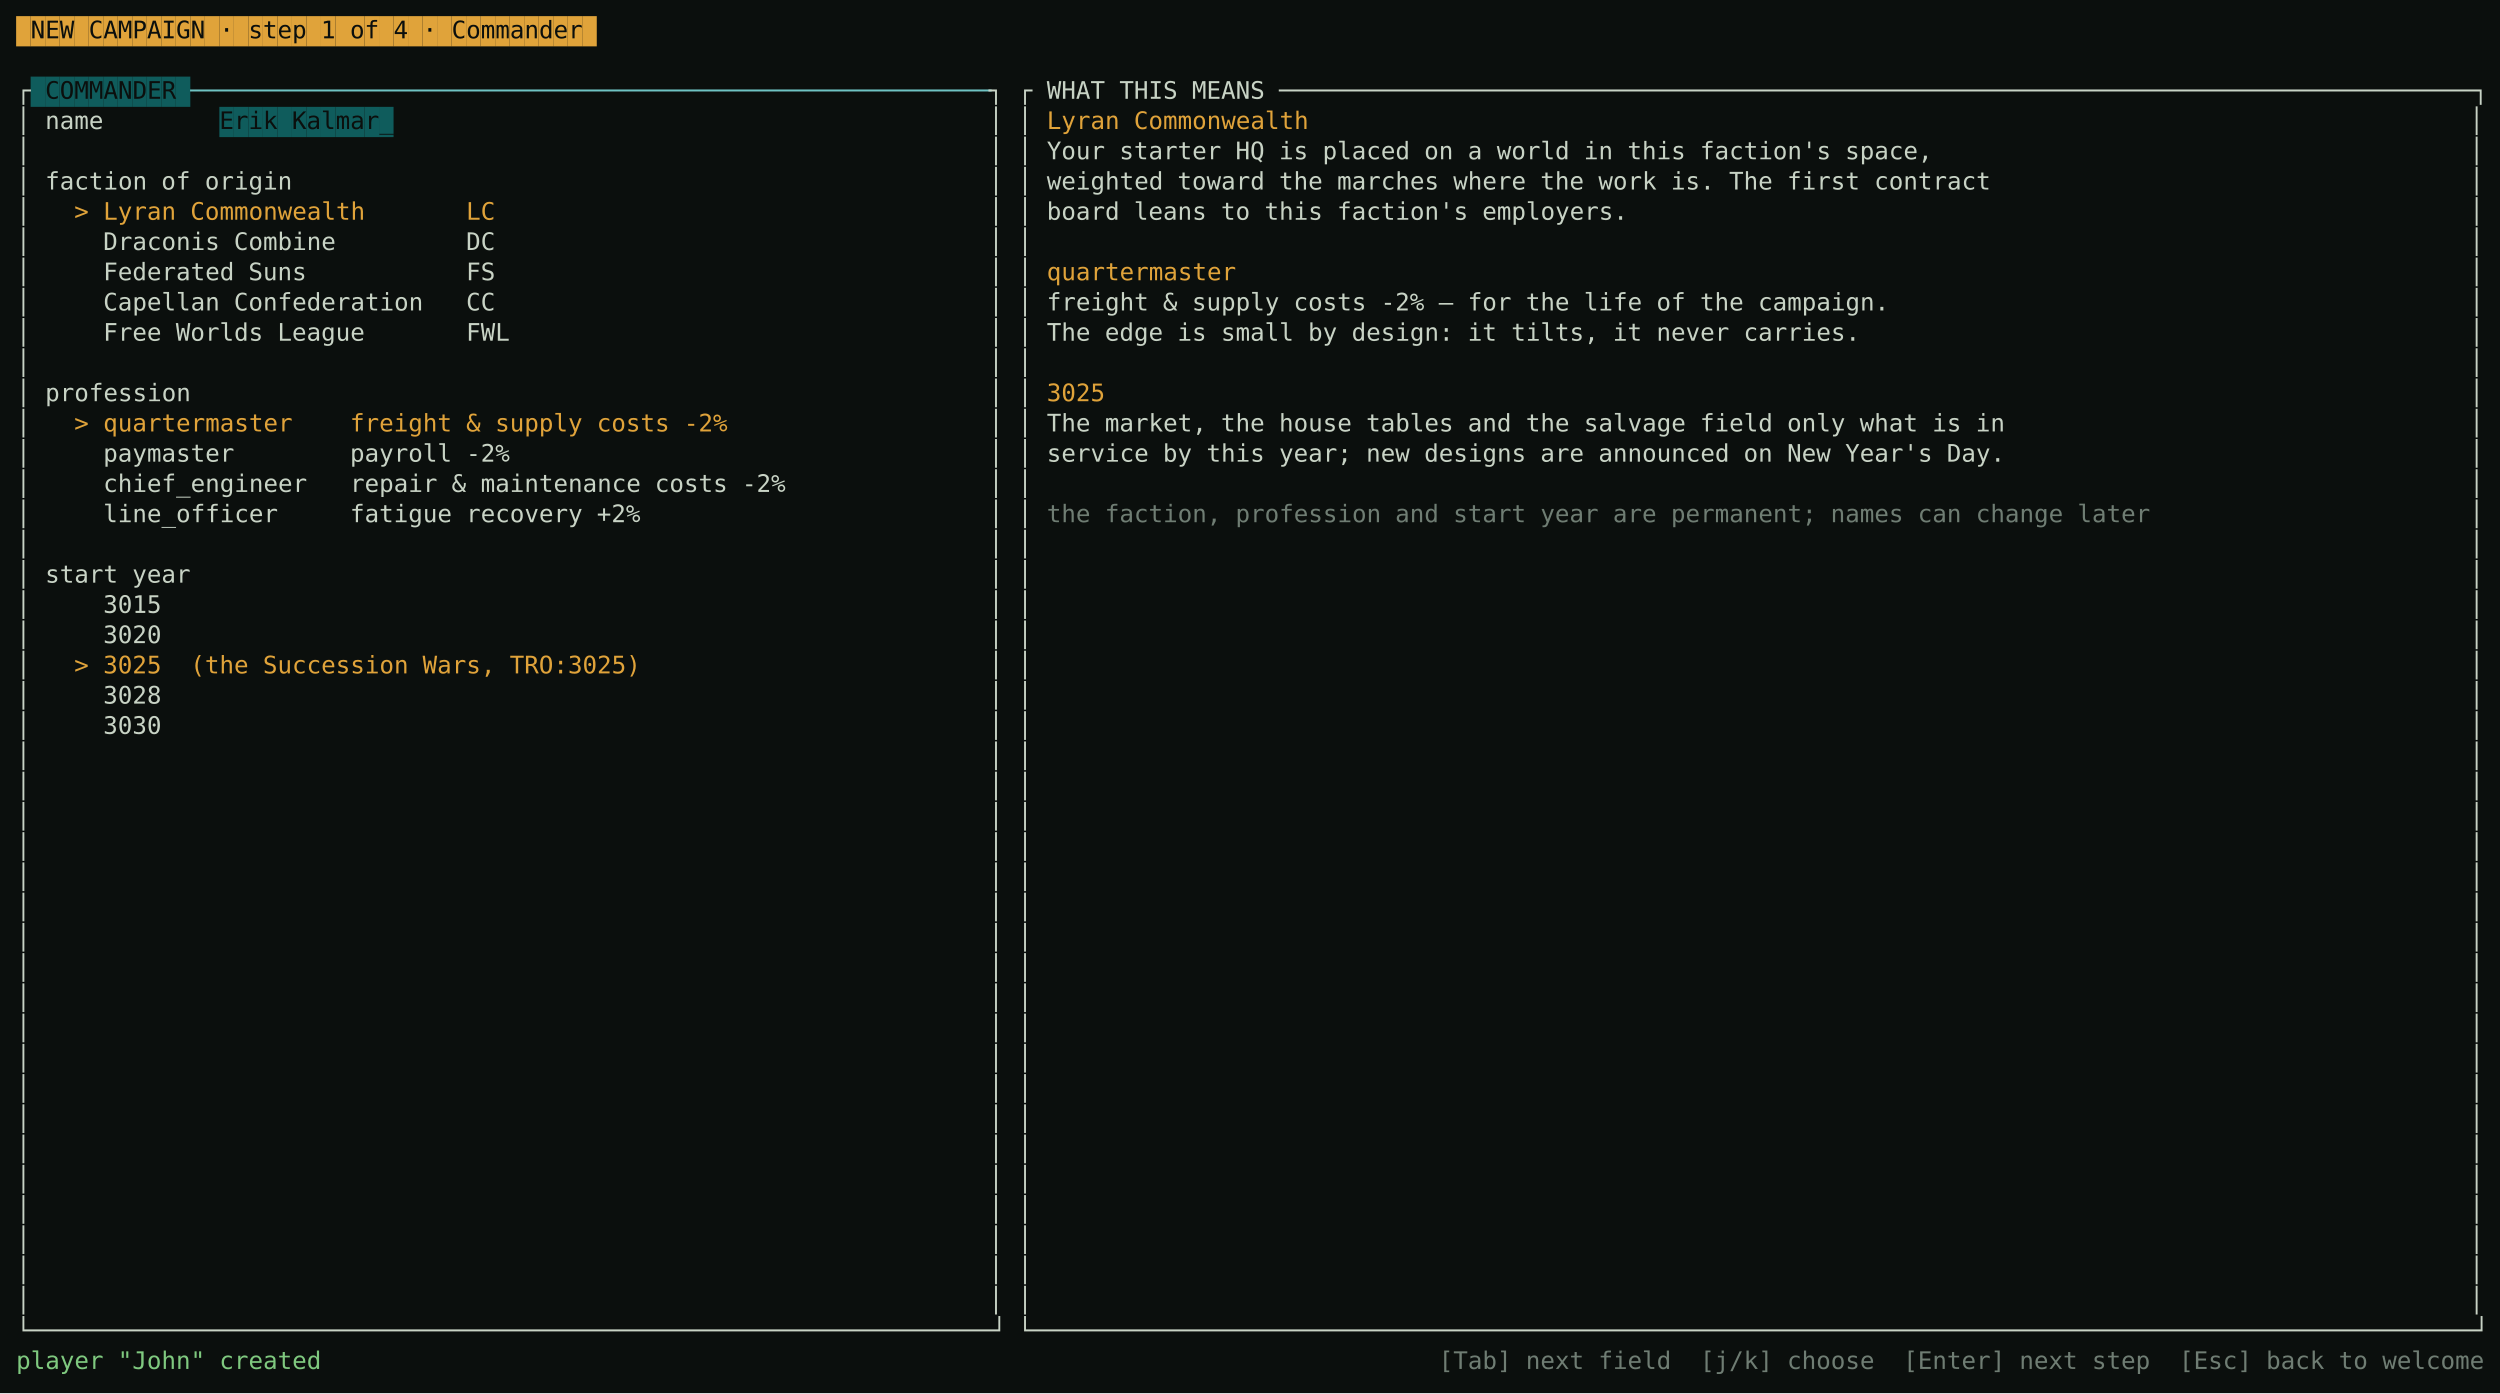
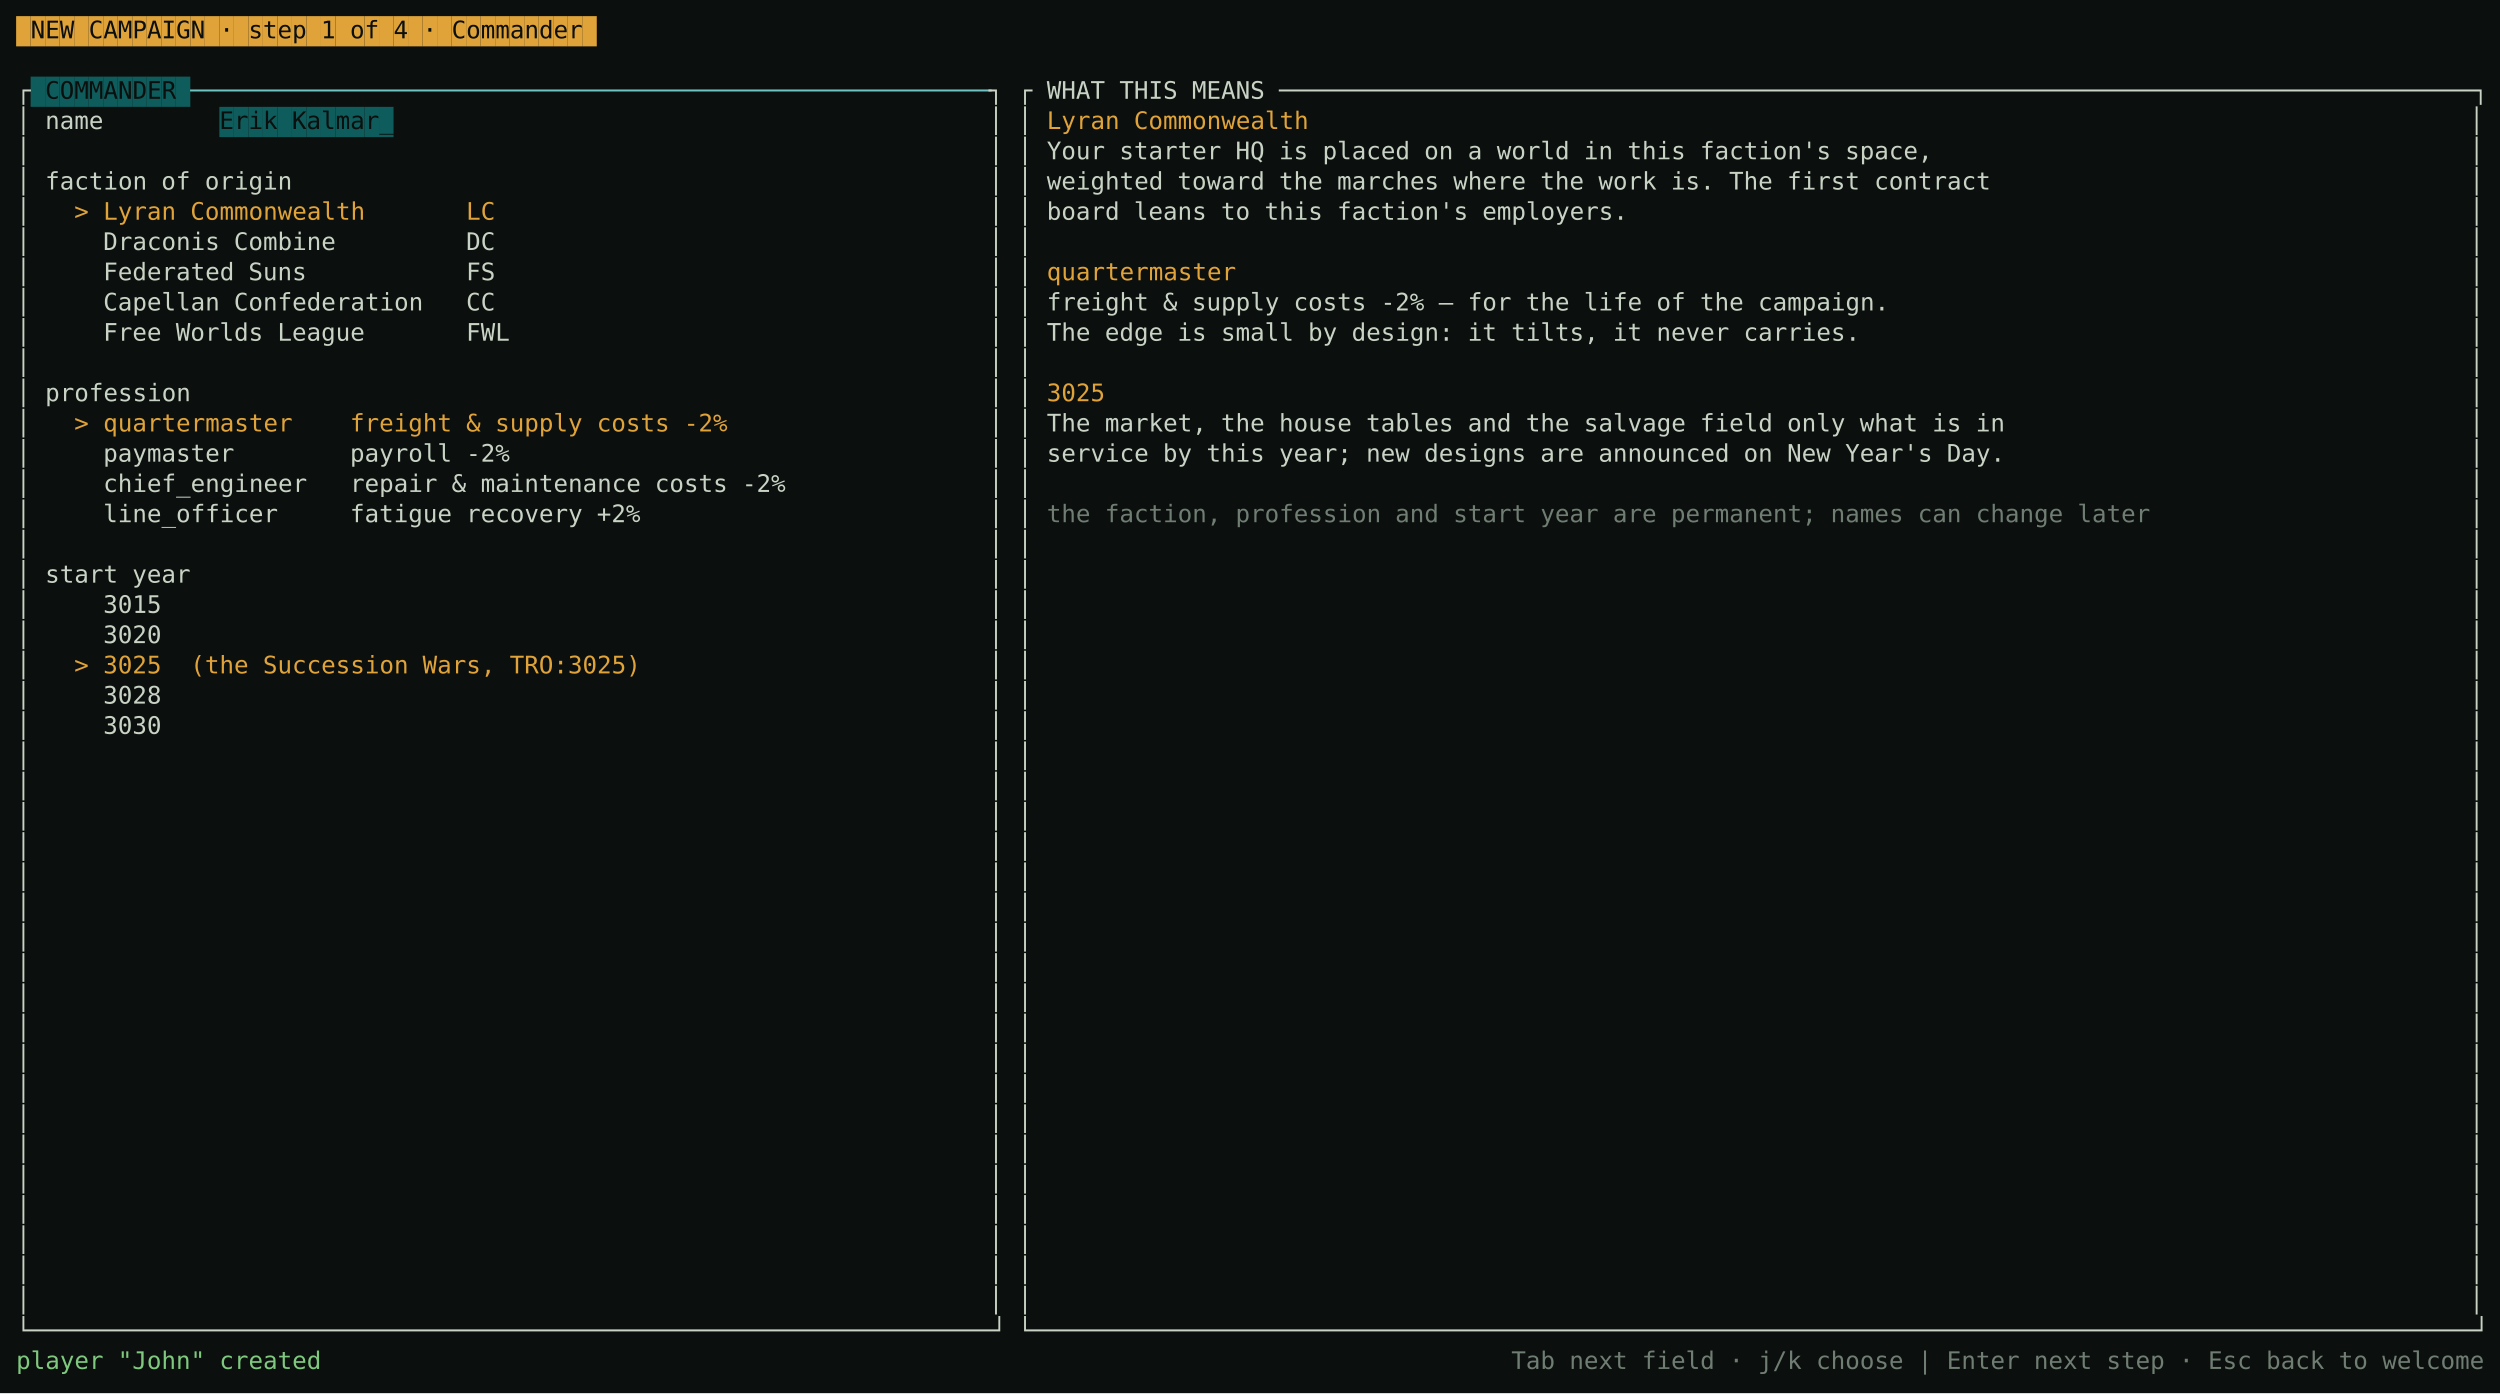
<svg xmlns="http://www.w3.org/2000/svg" width="1240" height="691" viewBox="0 0 1240 691">
  <rect width="100%" height="100%" fill="#0b0f0d" />
  <g font-family="Menlo, DejaVu Sans Mono, Consolas, monospace" font-size="12" xml:space="preserve">
    <rect x="8.0" y="8.0" width="7.2" height="15" fill="#e0a33a" />
    <rect x="15.2" y="8.0" width="7.2" height="15" fill="#e0a33a" />
    <rect x="22.4" y="8.0" width="7.2" height="15" fill="#e0a33a" />
    <rect x="29.6" y="8.0" width="7.2" height="15" fill="#e0a33a" />
    <rect x="36.8" y="8.0" width="7.2" height="15" fill="#e0a33a" />
    <rect x="44.0" y="8.0" width="7.2" height="15" fill="#e0a33a" />
    <rect x="51.2" y="8.0" width="7.2" height="15" fill="#e0a33a" />
    <rect x="58.4" y="8.0" width="7.2" height="15" fill="#e0a33a" />
    <rect x="65.6" y="8.0" width="7.2" height="15" fill="#e0a33a" />
    <rect x="72.8" y="8.0" width="7.2" height="15" fill="#e0a33a" />
    <rect x="80.0" y="8.0" width="7.2" height="15" fill="#e0a33a" />
    <rect x="87.2" y="8.0" width="7.2" height="15" fill="#e0a33a" />
    <rect x="94.4" y="8.0" width="7.2" height="15" fill="#e0a33a" />
    <rect x="101.6" y="8.0" width="7.2" height="15" fill="#e0a33a" />
    <rect x="108.8" y="8.0" width="7.2" height="15" fill="#e0a33a" />
    <rect x="116.0" y="8.0" width="7.2" height="15" fill="#e0a33a" />
    <rect x="123.2" y="8.0" width="7.2" height="15" fill="#e0a33a" />
    <rect x="130.4" y="8.0" width="7.2" height="15" fill="#e0a33a" />
    <rect x="137.6" y="8.0" width="7.2" height="15" fill="#e0a33a" />
    <rect x="144.8" y="8.0" width="7.2" height="15" fill="#e0a33a" />
    <rect x="152.0" y="8.0" width="7.2" height="15" fill="#e0a33a" />
    <rect x="159.2" y="8.0" width="7.2" height="15" fill="#e0a33a" />
    <rect x="166.4" y="8.0" width="7.2" height="15" fill="#e0a33a" />
    <rect x="173.6" y="8.0" width="7.2" height="15" fill="#e0a33a" />
    <rect x="180.8" y="8.0" width="7.2" height="15" fill="#e0a33a" />
    <rect x="188.0" y="8.0" width="7.2" height="15" fill="#e0a33a" />
    <rect x="195.2" y="8.0" width="7.2" height="15" fill="#e0a33a" />
    <rect x="202.4" y="8.0" width="7.2" height="15" fill="#e0a33a" />
    <rect x="209.6" y="8.0" width="7.2" height="15" fill="#e0a33a" />
    <rect x="216.8" y="8.0" width="7.2" height="15" fill="#e0a33a" />
    <rect x="224.0" y="8.0" width="7.2" height="15" fill="#e0a33a" />
    <rect x="231.2" y="8.0" width="7.2" height="15" fill="#e0a33a" />
    <rect x="238.4" y="8.0" width="7.2" height="15" fill="#e0a33a" />
    <rect x="245.6" y="8.0" width="7.2" height="15" fill="#e0a33a" />
    <rect x="252.8" y="8.0" width="7.2" height="15" fill="#e0a33a" />
    <rect x="260.0" y="8.0" width="7.2" height="15" fill="#e0a33a" />
    <rect x="267.2" y="8.0" width="7.2" height="15" fill="#e0a33a" />
    <rect x="274.4" y="8.0" width="7.2" height="15" fill="#e0a33a" />
    <rect x="281.6" y="8.0" width="7.2" height="15" fill="#e0a33a" />
    <rect x="288.8" y="8.0" width="7.2" height="15" fill="#e0a33a" />
    <text y="19" fill="#0b0f0d" x="15.2 22.4 29.6">NEW</text>
    <text y="19" fill="#0b0f0d" x="44.0 51.2 58.4 65.6 72.8 80.0 87.2 94.4">CAMPAIGN</text>
    <text y="19" fill="#0b0f0d" x="108.8">·</text>
    <text y="19" fill="#0b0f0d" x="123.2 130.4 137.6 144.8">step</text>
    <text y="19" fill="#0b0f0d" x="159.2">1</text>
    <text y="19" fill="#0b0f0d" x="173.6 180.8">of</text>
    <text y="19" fill="#0b0f0d" x="195.2">4</text>
    <text y="19" fill="#0b0f0d" x="209.6">·</text>
    <text y="19" fill="#0b0f0d" x="224.0 231.2 238.4 245.6 252.8 260.0 267.2 274.4 281.6">Commander</text>
    <rect x="15.2" y="38.0" width="7.2" height="15" fill="#0f5c5c" />
    <rect x="22.4" y="38.0" width="7.2" height="15" fill="#0f5c5c" />
    <rect x="29.6" y="38.0" width="7.2" height="15" fill="#0f5c5c" />
    <rect x="36.8" y="38.0" width="7.2" height="15" fill="#0f5c5c" />
    <rect x="44.0" y="38.0" width="7.2" height="15" fill="#0f5c5c" />
    <rect x="51.2" y="38.0" width="7.2" height="15" fill="#0f5c5c" />
    <rect x="58.4" y="38.0" width="7.2" height="15" fill="#0f5c5c" />
    <rect x="65.6" y="38.0" width="7.2" height="15" fill="#0f5c5c" />
    <rect x="72.8" y="38.0" width="7.2" height="15" fill="#0f5c5c" />
    <rect x="80.0" y="38.0" width="7.2" height="15" fill="#0f5c5c" />
    <rect x="87.2" y="38.0" width="7.2" height="15" fill="#0f5c5c" />
    <text y="49" fill="#c8d3c5" x="8.0">┌</text>
    <text y="49" fill="#0b0f0d" x="22.4 29.6 36.8 44.0 51.2 58.4 65.6 72.8 80.0">COMMANDER</text>
    <text y="49" fill="#6fc3c3" x="94.4 101.6 108.8 116.0 123.2 130.4 137.6 144.8 152.0 159.2 166.4 173.6 180.8 188.0 195.2 202.4 209.6 216.8 224.0 231.2 238.4 245.6 252.8 260.0 267.2 274.4 281.6 288.8 296.0 303.2 310.4 317.6 324.8 332.0 339.2 346.4 353.6 360.8 368.0 375.2 382.4 389.6 396.8 404.0 411.2 418.4 425.6 432.8 440.0 447.2 454.4 461.6 468.8 476.0 483.2">───────────────────────────────────────────────────────</text>
    <text y="49" fill="#c8d3c5" x="490.4">┐</text>
    <text y="49" fill="#c8d3c5" x="504.8">┌</text>
    <text y="49" fill="#c8d3c5" x="519.2 526.4 533.6 540.8">WHAT</text>
    <text y="49" fill="#c8d3c5" x="555.2 562.4 569.6 576.8">THIS</text>
    <text y="49" fill="#c8d3c5" x="591.2 598.4 605.6 612.8 620.0">MEANS</text>
    <text y="49" fill="#c8d3c5" x="634.4 641.6 648.8 656.0 663.2 670.4 677.6 684.8 692.0 699.2 706.4 713.6 720.8 728.0 735.2 742.4 749.6 756.8 764.0 771.2 778.4 785.6 792.8 800.0 807.2 814.4 821.6 828.8 836.0 843.2 850.4 857.6 864.8 872.0 879.2 886.4 893.6 900.8 908.0 915.2 922.4 929.6 936.8 944.0 951.2 958.4 965.6 972.8 980.0 987.2 994.4 1001.6 1008.8 1016.0 1023.2 1030.4 1037.6 1044.8 1052.0 1059.2 1066.4 1073.6 1080.8 1088.0 1095.2 1102.4 1109.6 1116.8 1124.0 1131.2 1138.4 1145.6 1152.8 1160.0 1167.2 1174.4 1181.6 1188.8 1196.0 1203.2 1210.4 1217.6 1224.8">──────────────────────────────────────────────────────────────────────────────────┐</text>
    <rect x="108.8" y="53.0" width="7.2" height="15" fill="#0f5c5c" />
    <rect x="116.0" y="53.0" width="7.2" height="15" fill="#0f5c5c" />
    <rect x="123.2" y="53.0" width="7.2" height="15" fill="#0f5c5c" />
    <rect x="130.4" y="53.0" width="7.2" height="15" fill="#0f5c5c" />
    <rect x="137.6" y="53.0" width="7.2" height="15" fill="#0f5c5c" />
    <rect x="144.8" y="53.0" width="7.2" height="15" fill="#0f5c5c" />
    <rect x="152.0" y="53.0" width="7.2" height="15" fill="#0f5c5c" />
    <rect x="159.2" y="53.0" width="7.2" height="15" fill="#0f5c5c" />
    <rect x="166.4" y="53.0" width="7.2" height="15" fill="#0f5c5c" />
    <rect x="173.6" y="53.0" width="7.2" height="15" fill="#0f5c5c" />
    <rect x="180.8" y="53.0" width="7.2" height="15" fill="#0f5c5c" />
    <rect x="188.0" y="53.0" width="7.2" height="15" fill="#0f5c5c" />
    <text y="64" fill="#c8d3c5" x="8.0">│</text>
    <text y="64" fill="#c8d3c5" x="22.4 29.6 36.8 44.0">name</text>
    <text y="64" fill="#0b0f0d" x="108.8 116.0 123.2 130.4">Erik</text>
    <text y="64" fill="#0b0f0d" x="144.8 152.0 159.2 166.4 173.6 180.8 188.0">Kalmar_</text>
    <text y="64" fill="#c8d3c5" x="490.4">│</text>
    <text y="64" fill="#c8d3c5" x="504.8">│</text>
    <text y="64" fill="#e0a33a" x="519.2 526.4 533.6 540.8 548.0">Lyran</text>
    <text y="64" fill="#e0a33a" x="562.4 569.6 576.8 584.0 591.2 598.4 605.6 612.8 620.0 627.2 634.4 641.6">Commonwealth</text>
    <text y="64" fill="#c8d3c5" x="1224.8">│</text>
    <text y="79" fill="#c8d3c5" x="8.0">│</text>
    <text y="79" fill="#c8d3c5" x="490.4">│</text>
    <text y="79" fill="#c8d3c5" x="504.8">│</text>
    <text y="79" fill="#c8d3c5" x="519.2 526.4 533.6 540.8">Your</text>
    <text y="79" fill="#c8d3c5" x="555.2 562.4 569.6 576.8 584.0 591.2 598.4">starter</text>
    <text y="79" fill="#c8d3c5" x="612.8 620.0">HQ</text>
    <text y="79" fill="#c8d3c5" x="634.4 641.6">is</text>
    <text y="79" fill="#c8d3c5" x="656.0 663.2 670.4 677.6 684.8 692.0">placed</text>
    <text y="79" fill="#c8d3c5" x="706.4 713.6">on</text>
    <text y="79" fill="#c8d3c5" x="728.0">a</text>
    <text y="79" fill="#c8d3c5" x="742.4 749.6 756.8 764.0 771.2">world</text>
    <text y="79" fill="#c8d3c5" x="785.6 792.8">in</text>
    <text y="79" fill="#c8d3c5" x="807.2 814.4 821.6 828.8">this</text>
    <text y="79" fill="#c8d3c5" x="843.2 850.4 857.6 864.8 872.0 879.2 886.4 893.6 900.8">faction's</text>
    <text y="79" fill="#c8d3c5" x="915.2 922.4 929.6 936.8 944.0 951.2">space,</text>
    <text y="79" fill="#c8d3c5" x="1224.8">│</text>
    <text y="94" fill="#c8d3c5" x="8.0">│</text>
    <text y="94" fill="#c8d3c5" x="22.4 29.6 36.8 44.0 51.2 58.4 65.6">faction</text>
    <text y="94" fill="#c8d3c5" x="80.0 87.2">of</text>
    <text y="94" fill="#c8d3c5" x="101.6 108.8 116.0 123.2 130.4 137.6">origin</text>
    <text y="94" fill="#c8d3c5" x="490.4">│</text>
    <text y="94" fill="#c8d3c5" x="504.8">│</text>
    <text y="94" fill="#c8d3c5" x="519.2 526.4 533.6 540.8 548.0 555.2 562.4 569.6">weighted</text>
    <text y="94" fill="#c8d3c5" x="584.0 591.2 598.4 605.6 612.8 620.0">toward</text>
    <text y="94" fill="#c8d3c5" x="634.4 641.6 648.8">the</text>
    <text y="94" fill="#c8d3c5" x="663.2 670.4 677.6 684.8 692.0 699.2 706.4">marches</text>
    <text y="94" fill="#c8d3c5" x="720.8 728.0 735.2 742.4 749.6">where</text>
    <text y="94" fill="#c8d3c5" x="764.0 771.2 778.4">the</text>
    <text y="94" fill="#c8d3c5" x="792.8 800.0 807.2 814.4">work</text>
    <text y="94" fill="#c8d3c5" x="828.8 836.0 843.2">is.</text>
    <text y="94" fill="#c8d3c5" x="857.6 864.8 872.0">The</text>
    <text y="94" fill="#c8d3c5" x="886.4 893.6 900.8 908.0 915.2">first</text>
    <text y="94" fill="#c8d3c5" x="929.6 936.8 944.0 951.2 958.4 965.6 972.8 980.0">contract</text>
    <text y="94" fill="#c8d3c5" x="1224.8">│</text>
    <text y="109" fill="#c8d3c5" x="8.0">│</text>
    <text y="109" fill="#e0a33a" x="36.8">&gt;</text>
    <text y="109" fill="#e0a33a" x="51.2 58.4 65.6 72.8 80.0">Lyran</text>
    <text y="109" fill="#e0a33a" x="94.4 101.6 108.8 116.0 123.2 130.4 137.6 144.8 152.0 159.2 166.4 173.6">Commonwealth</text>
    <text y="109" fill="#e0a33a" x="231.2 238.4">LC</text>
    <text y="109" fill="#c8d3c5" x="490.4">│</text>
    <text y="109" fill="#c8d3c5" x="504.8">│</text>
    <text y="109" fill="#c8d3c5" x="519.2 526.4 533.6 540.8 548.0">board</text>
    <text y="109" fill="#c8d3c5" x="562.4 569.6 576.8 584.0 591.2">leans</text>
    <text y="109" fill="#c8d3c5" x="605.6 612.8">to</text>
    <text y="109" fill="#c8d3c5" x="627.2 634.4 641.6 648.8">this</text>
    <text y="109" fill="#c8d3c5" x="663.2 670.4 677.6 684.8 692.0 699.2 706.4 713.6 720.8">faction's</text>
    <text y="109" fill="#c8d3c5" x="735.2 742.4 749.6 756.8 764.0 771.2 778.4 785.6 792.8 800.0">employers.</text>
    <text y="109" fill="#c8d3c5" x="1224.8">│</text>
    <text y="124" fill="#c8d3c5" x="8.0">│</text>
    <text y="124" fill="#c8d3c5" x="51.2 58.4 65.6 72.8 80.0 87.2 94.4 101.6">Draconis</text>
    <text y="124" fill="#c8d3c5" x="116.0 123.2 130.4 137.6 144.8 152.0 159.2">Combine</text>
    <text y="124" fill="#c8d3c5" x="231.2 238.4">DC</text>
    <text y="124" fill="#c8d3c5" x="490.4">│</text>
    <text y="124" fill="#c8d3c5" x="504.8">│</text>
    <text y="124" fill="#c8d3c5" x="1224.8">│</text>
    <text y="139" fill="#c8d3c5" x="8.0">│</text>
    <text y="139" fill="#c8d3c5" x="51.2 58.4 65.6 72.8 80.0 87.2 94.4 101.6 108.8">Federated</text>
    <text y="139" fill="#c8d3c5" x="123.2 130.4 137.6 144.8">Suns</text>
    <text y="139" fill="#c8d3c5" x="231.2 238.4">FS</text>
    <text y="139" fill="#c8d3c5" x="490.4">│</text>
    <text y="139" fill="#c8d3c5" x="504.8">│</text>
    <text y="139" fill="#e0a33a" x="519.2 526.4 533.6 540.8 548.0 555.2 562.4 569.6 576.8 584.0 591.2 598.4 605.6">quartermaster</text>
    <text y="139" fill="#c8d3c5" x="1224.8">│</text>
    <text y="154" fill="#c8d3c5" x="8.0">│</text>
    <text y="154" fill="#c8d3c5" x="51.2 58.4 65.6 72.8 80.0 87.2 94.4 101.6">Capellan</text>
    <text y="154" fill="#c8d3c5" x="116.0 123.2 130.4 137.6 144.8 152.0 159.2 166.4 173.6 180.8 188.0 195.2 202.4">Confederation</text>
    <text y="154" fill="#c8d3c5" x="231.2 238.4">CC</text>
    <text y="154" fill="#c8d3c5" x="490.4">│</text>
    <text y="154" fill="#c8d3c5" x="504.8">│</text>
    <text y="154" fill="#c8d3c5" x="519.2 526.4 533.6 540.8 548.0 555.2 562.4">freight</text>
    <text y="154" fill="#c8d3c5" x="576.8">&amp;</text>
    <text y="154" fill="#c8d3c5" x="591.2 598.4 605.6 612.8 620.0 627.2">supply</text>
    <text y="154" fill="#c8d3c5" x="641.6 648.8 656.0 663.2 670.4">costs</text>
    <text y="154" fill="#c8d3c5" x="684.8 692.0 699.2">-2%</text>
    <text y="154" fill="#c8d3c5" x="713.6">—</text>
    <text y="154" fill="#c8d3c5" x="728.0 735.2 742.4">for</text>
    <text y="154" fill="#c8d3c5" x="756.8 764.0 771.2">the</text>
    <text y="154" fill="#c8d3c5" x="785.6 792.8 800.0 807.2">life</text>
    <text y="154" fill="#c8d3c5" x="821.6 828.8">of</text>
    <text y="154" fill="#c8d3c5" x="843.2 850.4 857.6">the</text>
    <text y="154" fill="#c8d3c5" x="872.0 879.2 886.4 893.6 900.8 908.0 915.2 922.4 929.6">campaign.</text>
    <text y="154" fill="#c8d3c5" x="1224.8">│</text>
    <text y="169" fill="#c8d3c5" x="8.0">│</text>
    <text y="169" fill="#c8d3c5" x="51.2 58.4 65.6 72.8">Free</text>
    <text y="169" fill="#c8d3c5" x="87.2 94.4 101.6 108.8 116.0 123.2">Worlds</text>
    <text y="169" fill="#c8d3c5" x="137.6 144.8 152.0 159.2 166.4 173.6">League</text>
    <text y="169" fill="#c8d3c5" x="231.2 238.4 245.6">FWL</text>
    <text y="169" fill="#c8d3c5" x="490.4">│</text>
    <text y="169" fill="#c8d3c5" x="504.8">│</text>
    <text y="169" fill="#c8d3c5" x="519.2 526.4 533.6">The</text>
    <text y="169" fill="#c8d3c5" x="548.0 555.2 562.4 569.6">edge</text>
    <text y="169" fill="#c8d3c5" x="584.0 591.2">is</text>
    <text y="169" fill="#c8d3c5" x="605.6 612.8 620.0 627.2 634.4">small</text>
    <text y="169" fill="#c8d3c5" x="648.8 656.0">by</text>
    <text y="169" fill="#c8d3c5" x="670.4 677.6 684.8 692.0 699.2 706.4 713.6">design:</text>
    <text y="169" fill="#c8d3c5" x="728.0 735.2">it</text>
    <text y="169" fill="#c8d3c5" x="749.6 756.8 764.0 771.2 778.4 785.6">tilts,</text>
    <text y="169" fill="#c8d3c5" x="800.0 807.2">it</text>
    <text y="169" fill="#c8d3c5" x="821.6 828.8 836.0 843.2 850.4">never</text>
    <text y="169" fill="#c8d3c5" x="864.8 872.0 879.2 886.4 893.6 900.8 908.0 915.2">carries.</text>
    <text y="169" fill="#c8d3c5" x="1224.8">│</text>
    <text y="184" fill="#c8d3c5" x="8.0">│</text>
    <text y="184" fill="#c8d3c5" x="490.4">│</text>
    <text y="184" fill="#c8d3c5" x="504.8">│</text>
    <text y="184" fill="#c8d3c5" x="1224.8">│</text>
    <text y="199" fill="#c8d3c5" x="8.0">│</text>
    <text y="199" fill="#c8d3c5" x="22.4 29.6 36.8 44.0 51.2 58.4 65.6 72.8 80.0 87.2">profession</text>
    <text y="199" fill="#c8d3c5" x="490.4">│</text>
    <text y="199" fill="#c8d3c5" x="504.8">│</text>
    <text y="199" fill="#e0a33a" x="519.2 526.4 533.6 540.8">3025</text>
    <text y="199" fill="#c8d3c5" x="1224.8">│</text>
    <text y="214" fill="#c8d3c5" x="8.0">│</text>
    <text y="214" fill="#e0a33a" x="36.8">&gt;</text>
    <text y="214" fill="#e0a33a" x="51.2 58.4 65.6 72.8 80.0 87.2 94.4 101.6 108.8 116.0 123.2 130.4 137.6">quartermaster</text>
    <text y="214" fill="#e0a33a" x="173.6 180.8 188.0 195.2 202.4 209.6 216.8">freight</text>
    <text y="214" fill="#e0a33a" x="231.2">&amp;</text>
    <text y="214" fill="#e0a33a" x="245.6 252.8 260.0 267.2 274.4 281.6">supply</text>
    <text y="214" fill="#e0a33a" x="296.0 303.2 310.4 317.6 324.8">costs</text>
    <text y="214" fill="#e0a33a" x="339.2 346.4 353.6">-2%</text>
    <text y="214" fill="#c8d3c5" x="490.4">│</text>
    <text y="214" fill="#c8d3c5" x="504.8">│</text>
    <text y="214" fill="#c8d3c5" x="519.2 526.4 533.6">The</text>
    <text y="214" fill="#c8d3c5" x="548.0 555.2 562.4 569.6 576.8 584.0 591.2">market,</text>
    <text y="214" fill="#c8d3c5" x="605.6 612.8 620.0">the</text>
    <text y="214" fill="#c8d3c5" x="634.4 641.6 648.8 656.0 663.2">house</text>
    <text y="214" fill="#c8d3c5" x="677.6 684.8 692.0 699.2 706.4 713.6">tables</text>
    <text y="214" fill="#c8d3c5" x="728.0 735.2 742.4">and</text>
    <text y="214" fill="#c8d3c5" x="756.8 764.0 771.2">the</text>
    <text y="214" fill="#c8d3c5" x="785.6 792.8 800.0 807.2 814.4 821.6 828.8">salvage</text>
    <text y="214" fill="#c8d3c5" x="843.2 850.4 857.6 864.8 872.0">field</text>
    <text y="214" fill="#c8d3c5" x="886.4 893.6 900.8 908.0">only</text>
    <text y="214" fill="#c8d3c5" x="922.4 929.6 936.8 944.0">what</text>
    <text y="214" fill="#c8d3c5" x="958.4 965.6">is</text>
    <text y="214" fill="#c8d3c5" x="980.0 987.2">in</text>
    <text y="214" fill="#c8d3c5" x="1224.8">│</text>
    <text y="229" fill="#c8d3c5" x="8.0">│</text>
    <text y="229" fill="#c8d3c5" x="51.2 58.4 65.6 72.8 80.0 87.2 94.4 101.6 108.8">paymaster</text>
    <text y="229" fill="#c8d3c5" x="173.6 180.8 188.0 195.2 202.4 209.6 216.8">payroll</text>
    <text y="229" fill="#c8d3c5" x="231.2 238.4 245.6">-2%</text>
    <text y="229" fill="#c8d3c5" x="490.4">│</text>
    <text y="229" fill="#c8d3c5" x="504.8">│</text>
    <text y="229" fill="#c8d3c5" x="519.2 526.4 533.6 540.8 548.0 555.2 562.4">service</text>
    <text y="229" fill="#c8d3c5" x="576.8 584.0">by</text>
    <text y="229" fill="#c8d3c5" x="598.4 605.6 612.8 620.0">this</text>
    <text y="229" fill="#c8d3c5" x="634.4 641.6 648.8 656.0 663.2">year;</text>
    <text y="229" fill="#c8d3c5" x="677.6 684.8 692.0">new</text>
    <text y="229" fill="#c8d3c5" x="706.4 713.6 720.8 728.0 735.2 742.4 749.6">designs</text>
    <text y="229" fill="#c8d3c5" x="764.0 771.2 778.4">are</text>
    <text y="229" fill="#c8d3c5" x="792.8 800.0 807.2 814.4 821.6 828.8 836.0 843.2 850.4">announced</text>
    <text y="229" fill="#c8d3c5" x="864.8 872.0">on</text>
    <text y="229" fill="#c8d3c5" x="886.4 893.6 900.8">New</text>
    <text y="229" fill="#c8d3c5" x="915.2 922.4 929.6 936.8 944.0 951.2">Year's</text>
    <text y="229" fill="#c8d3c5" x="965.6 972.8 980.0 987.2">Day.</text>
    <text y="229" fill="#c8d3c5" x="1224.8">│</text>
    <text y="244" fill="#c8d3c5" x="8.0">│</text>
    <text y="244" fill="#c8d3c5" x="51.2 58.4 65.6 72.8 80.0 87.2 94.4 101.6 108.8 116.0 123.2 130.4 137.6 144.8">chief_engineer</text>
    <text y="244" fill="#c8d3c5" x="173.6 180.8 188.0 195.2 202.4 209.6">repair</text>
    <text y="244" fill="#c8d3c5" x="224.0">&amp;</text>
    <text y="244" fill="#c8d3c5" x="238.4 245.6 252.8 260.0 267.2 274.4 281.6 288.8 296.0 303.2 310.4">maintenance</text>
    <text y="244" fill="#c8d3c5" x="324.8 332.0 339.2 346.4 353.6">costs</text>
    <text y="244" fill="#c8d3c5" x="368.0 375.2 382.4">-2%</text>
    <text y="244" fill="#c8d3c5" x="490.4">│</text>
    <text y="244" fill="#c8d3c5" x="504.8">│</text>
    <text y="244" fill="#c8d3c5" x="1224.8">│</text>
    <text y="259" fill="#c8d3c5" x="8.0">│</text>
    <text y="259" fill="#c8d3c5" x="51.2 58.4 65.6 72.8 80.0 87.2 94.4 101.6 108.8 116.0 123.2 130.4">line_officer</text>
    <text y="259" fill="#c8d3c5" x="173.6 180.8 188.0 195.2 202.4 209.6 216.8">fatigue</text>
    <text y="259" fill="#c8d3c5" x="231.2 238.4 245.6 252.8 260.0 267.2 274.4 281.6">recovery</text>
    <text y="259" fill="#c8d3c5" x="296.0 303.2 310.4">+2%</text>
    <text y="259" fill="#c8d3c5" x="490.4">│</text>
    <text y="259" fill="#c8d3c5" x="504.8">│</text>
    <text y="259" fill="#6f7d73" x="519.2 526.4 533.6">the</text>
    <text y="259" fill="#6f7d73" x="548.0 555.2 562.4 569.6 576.8 584.0 591.2 598.4">faction,</text>
    <text y="259" fill="#6f7d73" x="612.8 620.0 627.2 634.4 641.6 648.8 656.0 663.2 670.4 677.6">profession</text>
    <text y="259" fill="#6f7d73" x="692.0 699.2 706.4">and</text>
    <text y="259" fill="#6f7d73" x="720.8 728.0 735.2 742.4 749.6">start</text>
    <text y="259" fill="#6f7d73" x="764.0 771.2 778.4 785.6">year</text>
    <text y="259" fill="#6f7d73" x="800.0 807.2 814.4">are</text>
    <text y="259" fill="#6f7d73" x="828.8 836.0 843.2 850.4 857.6 864.8 872.0 879.2 886.4 893.6">permanent;</text>
    <text y="259" fill="#6f7d73" x="908.0 915.2 922.4 929.6 936.8">names</text>
    <text y="259" fill="#6f7d73" x="951.2 958.4 965.6">can</text>
    <text y="259" fill="#6f7d73" x="980.0 987.2 994.4 1001.6 1008.8 1016.0">change</text>
    <text y="259" fill="#6f7d73" x="1030.4 1037.6 1044.8 1052.0 1059.2">later</text>
    <text y="259" fill="#c8d3c5" x="1224.8">│</text>
    <text y="274" fill="#c8d3c5" x="8.0">│</text>
    <text y="274" fill="#c8d3c5" x="490.4">│</text>
    <text y="274" fill="#c8d3c5" x="504.8">│</text>
    <text y="274" fill="#c8d3c5" x="1224.8">│</text>
    <text y="289" fill="#c8d3c5" x="8.0">│</text>
    <text y="289" fill="#c8d3c5" x="22.4 29.6 36.8 44.0 51.2">start</text>
    <text y="289" fill="#c8d3c5" x="65.6 72.8 80.0 87.2">year</text>
    <text y="289" fill="#c8d3c5" x="490.4">│</text>
    <text y="289" fill="#c8d3c5" x="504.8">│</text>
    <text y="289" fill="#c8d3c5" x="1224.8">│</text>
    <text y="304" fill="#c8d3c5" x="8.0">│</text>
    <text y="304" fill="#c8d3c5" x="51.2 58.4 65.6 72.8">3015</text>
    <text y="304" fill="#c8d3c5" x="490.4">│</text>
    <text y="304" fill="#c8d3c5" x="504.8">│</text>
    <text y="304" fill="#c8d3c5" x="1224.8">│</text>
    <text y="319" fill="#c8d3c5" x="8.0">│</text>
    <text y="319" fill="#c8d3c5" x="51.2 58.4 65.6 72.8">3020</text>
    <text y="319" fill="#c8d3c5" x="490.4">│</text>
    <text y="319" fill="#c8d3c5" x="504.8">│</text>
    <text y="319" fill="#c8d3c5" x="1224.8">│</text>
    <text y="334" fill="#c8d3c5" x="8.0">│</text>
    <text y="334" fill="#e0a33a" x="36.8">&gt;</text>
    <text y="334" fill="#e0a33a" x="51.2 58.4 65.6 72.8">3025</text>
    <text y="334" fill="#e0a33a" x="94.4 101.6 108.8 116.0">(the</text>
    <text y="334" fill="#e0a33a" x="130.4 137.6 144.8 152.0 159.2 166.4 173.6 180.8 188.0 195.2">Succession</text>
    <text y="334" fill="#e0a33a" x="209.6 216.8 224.0 231.2 238.4">Wars,</text>
    <text y="334" fill="#e0a33a" x="252.8 260.0 267.2 274.4 281.6 288.8 296.0 303.2 310.4">TRO:3025)</text>
    <text y="334" fill="#c8d3c5" x="490.4">│</text>
    <text y="334" fill="#c8d3c5" x="504.8">│</text>
    <text y="334" fill="#c8d3c5" x="1224.8">│</text>
    <text y="349" fill="#c8d3c5" x="8.0">│</text>
    <text y="349" fill="#c8d3c5" x="51.2 58.4 65.6 72.8">3028</text>
    <text y="349" fill="#c8d3c5" x="490.4">│</text>
    <text y="349" fill="#c8d3c5" x="504.8">│</text>
    <text y="349" fill="#c8d3c5" x="1224.8">│</text>
    <text y="364" fill="#c8d3c5" x="8.0">│</text>
    <text y="364" fill="#c8d3c5" x="51.2 58.4 65.6 72.8">3030</text>
    <text y="364" fill="#c8d3c5" x="490.4">│</text>
    <text y="364" fill="#c8d3c5" x="504.8">│</text>
    <text y="364" fill="#c8d3c5" x="1224.8">│</text>
    <text y="379" fill="#c8d3c5" x="8.0">│</text>
    <text y="379" fill="#c8d3c5" x="490.4">│</text>
    <text y="379" fill="#c8d3c5" x="504.8">│</text>
    <text y="379" fill="#c8d3c5" x="1224.8">│</text>
    <text y="394" fill="#c8d3c5" x="8.0">│</text>
    <text y="394" fill="#c8d3c5" x="490.4">│</text>
    <text y="394" fill="#c8d3c5" x="504.8">│</text>
    <text y="394" fill="#c8d3c5" x="1224.8">│</text>
    <text y="409" fill="#c8d3c5" x="8.0">│</text>
    <text y="409" fill="#c8d3c5" x="490.4">│</text>
    <text y="409" fill="#c8d3c5" x="504.8">│</text>
    <text y="409" fill="#c8d3c5" x="1224.8">│</text>
    <text y="424" fill="#c8d3c5" x="8.0">│</text>
    <text y="424" fill="#c8d3c5" x="490.4">│</text>
    <text y="424" fill="#c8d3c5" x="504.8">│</text>
    <text y="424" fill="#c8d3c5" x="1224.8">│</text>
    <text y="439" fill="#c8d3c5" x="8.0">│</text>
    <text y="439" fill="#c8d3c5" x="490.4">│</text>
    <text y="439" fill="#c8d3c5" x="504.8">│</text>
    <text y="439" fill="#c8d3c5" x="1224.8">│</text>
    <text y="454" fill="#c8d3c5" x="8.0">│</text>
    <text y="454" fill="#c8d3c5" x="490.4">│</text>
    <text y="454" fill="#c8d3c5" x="504.8">│</text>
    <text y="454" fill="#c8d3c5" x="1224.8">│</text>
    <text y="469" fill="#c8d3c5" x="8.0">│</text>
    <text y="469" fill="#c8d3c5" x="490.4">│</text>
    <text y="469" fill="#c8d3c5" x="504.8">│</text>
    <text y="469" fill="#c8d3c5" x="1224.8">│</text>
    <text y="484" fill="#c8d3c5" x="8.0">│</text>
    <text y="484" fill="#c8d3c5" x="490.4">│</text>
    <text y="484" fill="#c8d3c5" x="504.8">│</text>
    <text y="484" fill="#c8d3c5" x="1224.8">│</text>
    <text y="499" fill="#c8d3c5" x="8.0">│</text>
    <text y="499" fill="#c8d3c5" x="490.4">│</text>
    <text y="499" fill="#c8d3c5" x="504.8">│</text>
    <text y="499" fill="#c8d3c5" x="1224.8">│</text>
    <text y="514" fill="#c8d3c5" x="8.0">│</text>
    <text y="514" fill="#c8d3c5" x="490.4">│</text>
    <text y="514" fill="#c8d3c5" x="504.8">│</text>
    <text y="514" fill="#c8d3c5" x="1224.8">│</text>
    <text y="529" fill="#c8d3c5" x="8.0">│</text>
    <text y="529" fill="#c8d3c5" x="490.4">│</text>
    <text y="529" fill="#c8d3c5" x="504.8">│</text>
    <text y="529" fill="#c8d3c5" x="1224.8">│</text>
    <text y="544" fill="#c8d3c5" x="8.0">│</text>
    <text y="544" fill="#c8d3c5" x="490.4">│</text>
    <text y="544" fill="#c8d3c5" x="504.8">│</text>
    <text y="544" fill="#c8d3c5" x="1224.8">│</text>
    <text y="559" fill="#c8d3c5" x="8.0">│</text>
    <text y="559" fill="#c8d3c5" x="490.4">│</text>
    <text y="559" fill="#c8d3c5" x="504.8">│</text>
    <text y="559" fill="#c8d3c5" x="1224.8">│</text>
    <text y="574" fill="#c8d3c5" x="8.0">│</text>
    <text y="574" fill="#c8d3c5" x="490.4">│</text>
    <text y="574" fill="#c8d3c5" x="504.8">│</text>
    <text y="574" fill="#c8d3c5" x="1224.8">│</text>
    <text y="589" fill="#c8d3c5" x="8.0">│</text>
    <text y="589" fill="#c8d3c5" x="490.4">│</text>
    <text y="589" fill="#c8d3c5" x="504.8">│</text>
    <text y="589" fill="#c8d3c5" x="1224.8">│</text>
    <text y="604" fill="#c8d3c5" x="8.0">│</text>
    <text y="604" fill="#c8d3c5" x="490.4">│</text>
    <text y="604" fill="#c8d3c5" x="504.8">│</text>
    <text y="604" fill="#c8d3c5" x="1224.8">│</text>
    <text y="619" fill="#c8d3c5" x="8.0">│</text>
    <text y="619" fill="#c8d3c5" x="490.4">│</text>
    <text y="619" fill="#c8d3c5" x="504.8">│</text>
    <text y="619" fill="#c8d3c5" x="1224.8">│</text>
    <text y="634" fill="#c8d3c5" x="8.0">│</text>
    <text y="634" fill="#c8d3c5" x="490.4">│</text>
    <text y="634" fill="#c8d3c5" x="504.8">│</text>
    <text y="634" fill="#c8d3c5" x="1224.8">│</text>
    <text y="649" fill="#c8d3c5" x="8.0">│</text>
    <text y="649" fill="#c8d3c5" x="490.4">│</text>
    <text y="649" fill="#c8d3c5" x="504.8">│</text>
    <text y="649" fill="#c8d3c5" x="1224.8">│</text>
    <text y="664" fill="#c8d3c5" x="8.0 15.2 22.4 29.6 36.8 44.0 51.2 58.4 65.6 72.8 80.0 87.2 94.4 101.6 108.8 116.0 123.2 130.4 137.6 144.8 152.0 159.2 166.4 173.6 180.8 188.0 195.2 202.4 209.6 216.8 224.0 231.2 238.4 245.6 252.8 260.0 267.2 274.4 281.6 288.8 296.0 303.2 310.4 317.6 324.8 332.0 339.2 346.4 353.6 360.8 368.0 375.2 382.4 389.6 396.8 404.0 411.2 418.4 425.6 432.8 440.0 447.2 454.4 461.6 468.8 476.0 483.2 490.4">└──────────────────────────────────────────────────────────────────┘</text>
    <text y="664" fill="#c8d3c5" x="504.8 512.0 519.2 526.4 533.6 540.8 548.0 555.2 562.4 569.6 576.8 584.0 591.2 598.4 605.6 612.8 620.0 627.2 634.4 641.6 648.8 656.0 663.2 670.4 677.6 684.8 692.0 699.2 706.4 713.6 720.8 728.0 735.2 742.4 749.6 756.8 764.0 771.2 778.4 785.6 792.8 800.0 807.2 814.4 821.6 828.8 836.0 843.2 850.4 857.6 864.8 872.0 879.2 886.4 893.6 900.8 908.0 915.2 922.4 929.6 936.8 944.0 951.2 958.4 965.6 972.8 980.0 987.2 994.4 1001.6 1008.8 1016.0 1023.2 1030.4 1037.6 1044.8 1052.0 1059.2 1066.4 1073.6 1080.8 1088.0 1095.2 1102.4 1109.6 1116.8 1124.0 1131.2 1138.4 1145.6 1152.8 1160.0 1167.2 1174.4 1181.6 1188.8 1196.0 1203.2 1210.4 1217.6 1224.8">└───────────────────────────────────────────────────────────────────────────────────────────────────┘</text>
    <text y="679" fill="#7fc97f" x="8.0 15.2 22.4 29.6 36.8 44.0">player</text>
    <text y="679" fill="#7fc97f" x="58.4 65.6 72.8 80.0 87.2 94.4">"John"</text>
    <text y="679" fill="#7fc97f" x="108.8 116.0 123.2 130.4 137.6 144.8 152.0">created</text>
-     <text y="679" fill="#6f7d73" x="713.6 720.8 728.0 735.2 742.4">[Tab]</text>
-     <text y="679" fill="#6f7d73" x="756.8 764.0 771.2 778.4">next</text>
-     <text y="679" fill="#6f7d73" x="792.8 800.0 807.2 814.4 821.6">field</text>
-     <text y="679" fill="#6f7d73" x="843.2 850.4 857.6 864.8 872.0">[j/k]</text>
-     <text y="679" fill="#6f7d73" x="886.4 893.6 900.8 908.0 915.2 922.4">choose</text>
-     <text y="679" fill="#6f7d73" x="944.0 951.2 958.4 965.6 972.8 980.0 987.2">[Enter]</text>
-     <text y="679" fill="#6f7d73" x="1001.6 1008.8 1016.0 1023.2">next</text>
-     <text y="679" fill="#6f7d73" x="1037.6 1044.8 1052.0 1059.2">step</text>
-     <text y="679" fill="#6f7d73" x="1080.8 1088.0 1095.2 1102.4 1109.6">[Esc]</text>
+     <text y="679" fill="#6f7d73" x="749.6 756.8 764.0">Tab</text>
+     <text y="679" fill="#6f7d73" x="778.4 785.6 792.8 800.0">next</text>
+     <text y="679" fill="#6f7d73" x="814.4 821.6 828.8 836.0 843.2">field</text>
+     <text y="679" fill="#6f7d73" x="857.6">·</text>
+     <text y="679" fill="#6f7d73" x="872.0 879.2 886.4">j/k</text>
+     <text y="679" fill="#6f7d73" x="900.8 908.0 915.2 922.4 929.6 936.8">choose</text>
+     <text y="679" fill="#6f7d73" x="951.2">|</text>
+     <text y="679" fill="#6f7d73" x="965.6 972.8 980.0 987.2 994.4">Enter</text>
+     <text y="679" fill="#6f7d73" x="1008.8 1016.0 1023.2 1030.4">next</text>
+     <text y="679" fill="#6f7d73" x="1044.8 1052.0 1059.2 1066.4">step</text>
+     <text y="679" fill="#6f7d73" x="1080.8">·</text>
+     <text y="679" fill="#6f7d73" x="1095.2 1102.4 1109.6">Esc</text>
    <text y="679" fill="#6f7d73" x="1124.0 1131.2 1138.4 1145.6">back</text>
    <text y="679" fill="#6f7d73" x="1160.0 1167.2">to</text>
    <text y="679" fill="#6f7d73" x="1181.6 1188.8 1196.0 1203.2 1210.4 1217.6 1224.8">welcome</text>
  </g>
</svg>
